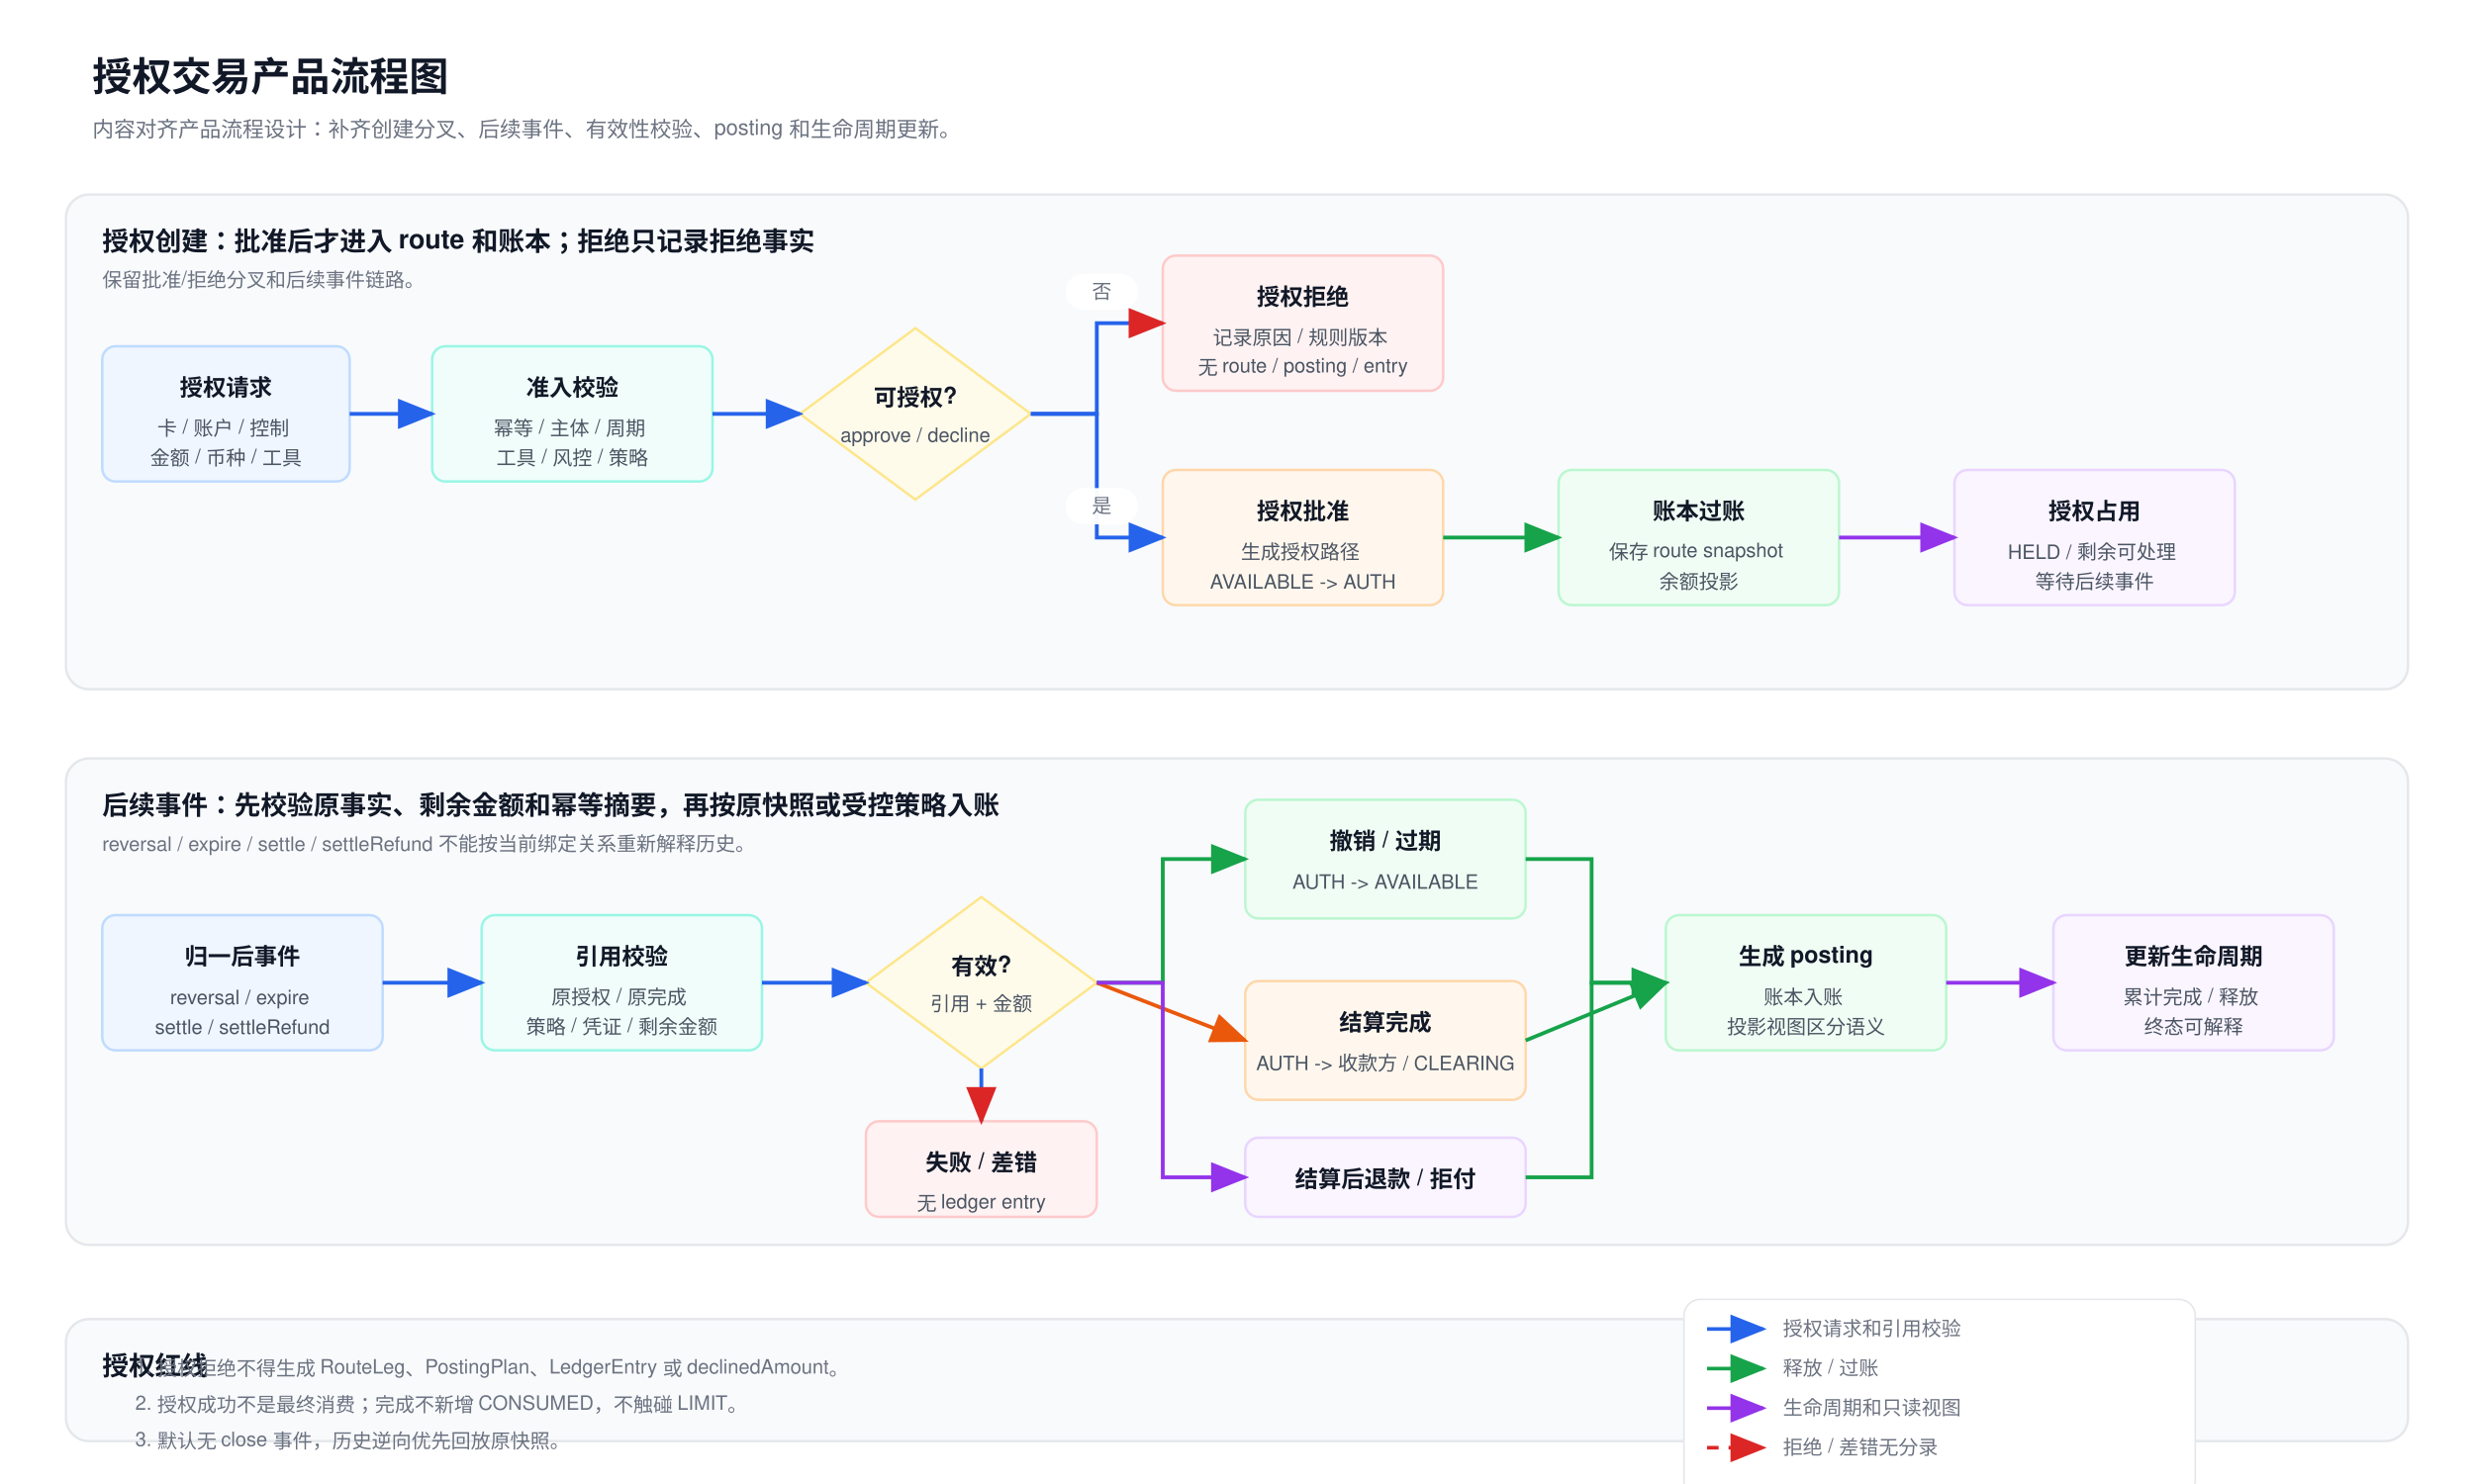
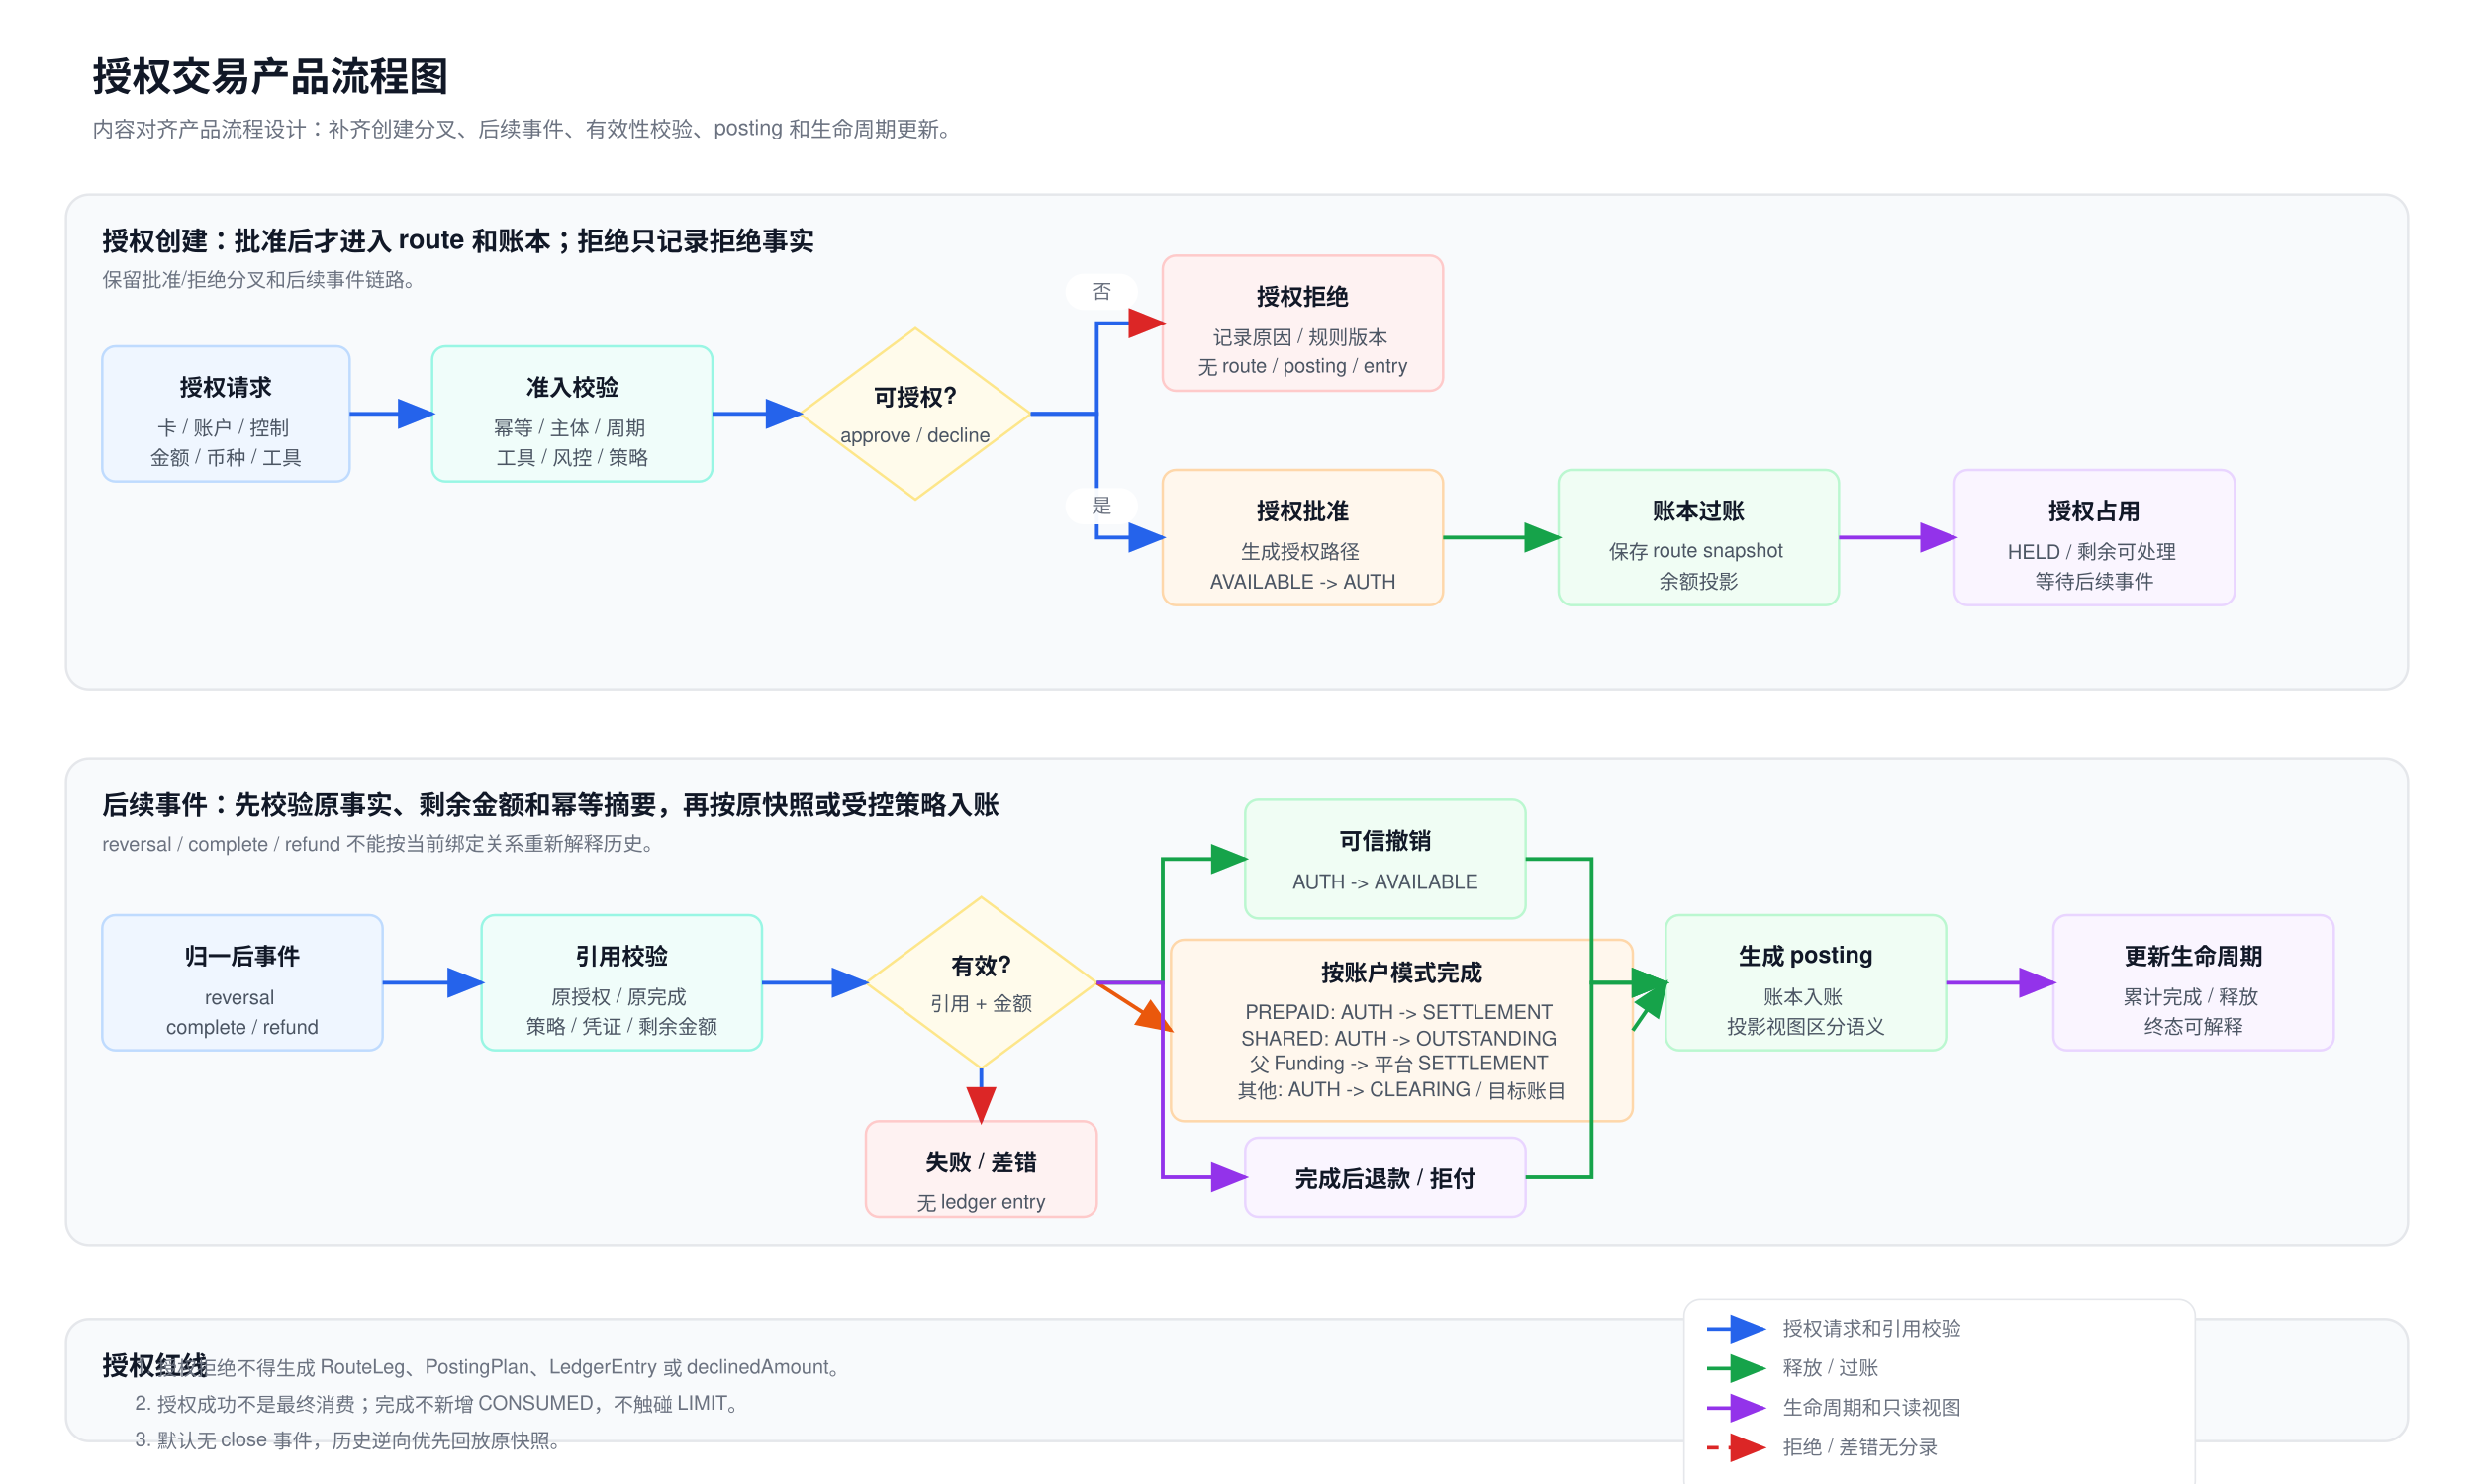
<svg xmlns="http://www.w3.org/2000/svg" viewBox="0 0 1500 900" width="1500" height="900" role="img" aria-label="授权交易产品流程图">
  <style>
text{font-family:"Helvetica Neue",Helvetica,Arial,"PingFang SC","Microsoft YaHei","Microsoft JhengHei",SimHei,sans-serif;fill:#111827}
.title{font-size:24px;font-weight:700}.subtitle{font-size:13px;fill:#6b7280}.section-title{font-size:16px;font-weight:700}.node-title{font-size:14px;font-weight:700}.node-sub{font-size:12px;fill:#4b5563}.small{font-size:12px;fill:#6b7280}.label{font-size:12px;fill:#6b7280}
</style>
  <defs>
    <marker id="arrow-blue" markerWidth="10" markerHeight="8" refX="9" refY="4" orient="auto">
      <polygon points="0 0, 10 4, 0 8" fill="#2563eb" />
    </marker>
    <marker id="arrow-green" markerWidth="10" markerHeight="8" refX="9" refY="4" orient="auto">
      <polygon points="0 0, 10 4, 0 8" fill="#16a34a" />
    </marker>
    <marker id="arrow-rose" markerWidth="10" markerHeight="8" refX="9" refY="4" orient="auto">
      <polygon points="0 0, 10 4, 0 8" fill="#dc2626" />
    </marker>
    <marker id="arrow-purple" markerWidth="10" markerHeight="8" refX="9" refY="4" orient="auto">
      <polygon points="0 0, 10 4, 0 8" fill="#9333ea" />
    </marker>
    <marker id="arrow-orange" markerWidth="10" markerHeight="8" refX="9" refY="4" orient="auto">
      <polygon points="0 0, 10 4, 0 8" fill="#ea580c" />
    </marker>
    <marker id="arrow-gray" markerWidth="10" markerHeight="8" refX="9" refY="4" orient="auto">
      <polygon points="0 0, 10 4, 0 8" fill="#64748b" />
    </marker>
    <marker id="arrow-teal" markerWidth="10" markerHeight="8" refX="9" refY="4" orient="auto">
      <polygon points="0 0, 10 4, 0 8" fill="#0891b2" />
    </marker>
  </defs>
  <rect width="1500" height="900" fill="#ffffff" />
  <text x="56" y="55" class="title">授权交易产品流程图</text>
  <text x="56" y="83" class="subtitle">内容对齐产品流程设计：补齐创建分叉、后续事件、有效性校验、posting 和生命周期更新。</text>
  <g>
    <rect x="40" y="118" width="1420" height="300" rx="14" fill="#f8fafc" stroke="#e5e7eb" stroke-width="1.5" />
    <text x="62" y="152" class="section-title">授权创建：批准后才进入 route 和账本；拒绝只记录拒绝事实</text>
    <text x="62" y="174" class="small">保留批准/拒绝分叉和后续事件链路。</text>
  </g>
  <g>
    <rect x="62" y="210" width="150" height="82" rx="8" fill="#eff6ff" stroke="#bfdbfe" stroke-width="1.5" />
    <text x="137" y="240" text-anchor="middle" class="node-title">授权请求</text>
    <text x="137" y="264" text-anchor="middle" class="node-sub">
      <tspan x="137" dy="0">卡 / 账户 / 控制</tspan>
      <tspan x="137" dy="18">金额 / 币种 / 工具</tspan>
    </text>
  </g>
  <g>
    <rect x="262" y="210" width="170" height="82" rx="8" fill="#f0fdfa" stroke="#99f6e4" stroke-width="1.5" />
    <text x="347" y="240" text-anchor="middle" class="node-title">准入校验</text>
    <text x="347" y="264" text-anchor="middle" class="node-sub">
      <tspan x="347" dy="0">幂等 / 主体 / 周期</tspan>
      <tspan x="347" dy="18">工具 / 风控 / 策略</tspan>
    </text>
  </g>
  <g>
    <polygon points="555,199 625,251 555,303 485,251" fill="#fffbeb" stroke="#fde68a" stroke-width="1.5" />
    <text x="555" y="246" text-anchor="middle" class="node-title">可授权?</text>
    <text x="555" y="268" text-anchor="middle" class="node-sub">
      <tspan x="555" dy="0">approve / decline</tspan>
    </text>
  </g>
  <g>
    <rect x="705" y="155" width="170" height="82" rx="8" fill="#fef2f2" stroke="#fecaca" stroke-width="1.5" />
    <text x="790" y="185" text-anchor="middle" class="node-title">授权拒绝</text>
    <text x="790" y="209" text-anchor="middle" class="node-sub">
      <tspan x="790" dy="0">记录原因 / 规则版本</tspan>
      <tspan x="790" dy="18">无 route / posting / entry</tspan>
    </text>
  </g>
  <g>
    <rect x="705" y="285" width="170" height="82" rx="8" fill="#fff7ed" stroke="#fed7aa" stroke-width="1.5" />
    <text x="790" y="315" text-anchor="middle" class="node-title">授权批准</text>
    <text x="790" y="339" text-anchor="middle" class="node-sub">
      <tspan x="790" dy="0">生成授权路径</tspan>
      <tspan x="790" dy="18">AVAILABLE -&gt; AUTH</tspan>
    </text>
  </g>
  <g>
    <rect x="945" y="285" width="170" height="82" rx="8" fill="#f0fdf4" stroke="#bbf7d0" stroke-width="1.5" />
    <text x="1030" y="315" text-anchor="middle" class="node-title">账本过账</text>
    <text x="1030" y="339" text-anchor="middle" class="node-sub">
      <tspan x="1030" dy="0">保存 route snapshot</tspan>
      <tspan x="1030" dy="18">余额投影</tspan>
    </text>
  </g>
  <g>
    <rect x="1185" y="285" width="170" height="82" rx="8" fill="#faf5ff" stroke="#e9d5ff" stroke-width="1.5" />
    <text x="1270" y="315" text-anchor="middle" class="node-title">授权占用</text>
    <text x="1270" y="339" text-anchor="middle" class="node-sub">
      <tspan x="1270" dy="0">HELD / 剩余可处理</tspan>
      <tspan x="1270" dy="18">等待后续事件</tspan>
    </text>
  </g>
  <g>
    <line x1="212" y1="251" x2="262" y2="251" stroke="#2563eb" stroke-width="2.3" marker-end="url(#arrow-blue)" />
  </g>
  <g>
    <line x1="432" y1="251" x2="485" y2="251" stroke="#2563eb" stroke-width="2.3" marker-end="url(#arrow-blue)" />
  </g>
  <g>
    <path d="M 625 251 L 665 251 L 665 196 L 705 196" fill="none" stroke="#2563eb" stroke-width="2.3" marker-end="url(#arrow-rose)" />
    <rect x="646" y="166" width="44" height="22" rx="11" fill="#fff" opacity="0.96" />
    <text x="668" y="181" text-anchor="middle" class="label">否</text>
  </g>
  <g>
    <path d="M 625 251 L 665 251 L 665 326 L 705 326" fill="none" stroke="#2563eb" stroke-width="2.3" marker-end="url(#arrow-blue)" />
    <rect x="646" y="296" width="44" height="22" rx="11" fill="#fff" opacity="0.96" />
    <text x="668" y="311" text-anchor="middle" class="label">是</text>
  </g>
  <g>
    <line x1="875" y1="326" x2="945" y2="326" stroke="#16a34a" stroke-width="2.3" marker-end="url(#arrow-green)" />
  </g>
  <g>
    <line x1="1115" y1="326" x2="1185" y2="326" stroke="#9333ea" stroke-width="2.3" marker-end="url(#arrow-purple)" />
  </g>
  <g>
    <rect x="40" y="460" width="1420" height="295" rx="14" fill="#f8fafc" stroke="#e5e7eb" stroke-width="1.5" />
    <text x="62" y="494" class="section-title">后续事件：先校验原事实、剩余金额和幂等摘要，再按原快照或受控策略入账</text>
-     <text x="62" y="516" class="small">reversal / expire / settle / settleRefund 不能按当前绑定关系重新解释历史。</text>
+     <text x="62" y="516" class="small">reversal / complete / refund 不能按当前绑定关系重新解释历史。</text>
  </g>
  <g>
    <rect x="62" y="555" width="170" height="82" rx="8" fill="#eff6ff" stroke="#bfdbfe" stroke-width="1.5" />
    <text x="147" y="585" text-anchor="middle" class="node-title">归一后事件</text>
    <text x="147" y="609" text-anchor="middle" class="node-sub">
-       <tspan x="147" dy="0">reversal / expire</tspan>
-       <tspan x="147" dy="18">settle / settleRefund</tspan>
+       <tspan x="147" dy="0">reversal</tspan>
+       <tspan x="147" dy="18">complete / refund</tspan>
    </text>
  </g>
  <g>
    <rect x="292" y="555" width="170" height="82" rx="8" fill="#f0fdfa" stroke="#99f6e4" stroke-width="1.5" />
    <text x="377" y="585" text-anchor="middle" class="node-title">引用校验</text>
    <text x="377" y="609" text-anchor="middle" class="node-sub">
      <tspan x="377" dy="0">原授权 / 原完成</tspan>
      <tspan x="377" dy="18">策略 / 凭证 / 剩余金额</tspan>
    </text>
  </g>
  <g>
    <polygon points="595,544 665,596 595,648 525,596" fill="#fffbeb" stroke="#fde68a" stroke-width="1.5" />
    <text x="595" y="591" text-anchor="middle" class="node-title">有效?</text>
    <text x="595" y="613" text-anchor="middle" class="node-sub">
      <tspan x="595" dy="0">引用 + 金额</tspan>
    </text>
  </g>
  <g>
    <rect x="755" y="485" width="170" height="72" rx="8" fill="#f0fdf4" stroke="#bbf7d0" stroke-width="1.5" />
-     <text x="840" y="515" text-anchor="middle" class="node-title">撤销 / 过期</text>
+     <text x="840" y="515" text-anchor="middle" class="node-title">可信撤销</text>
    <text x="840" y="539" text-anchor="middle" class="node-sub">
      <tspan x="840" dy="0">AUTH -&gt; AVAILABLE</tspan>
    </text>
  </g>
  <g>
-     <rect x="755" y="595" width="170" height="72" rx="8" fill="#fff7ed" stroke="#fed7aa" stroke-width="1.5" />
-     <text x="840" y="625" text-anchor="middle" class="node-title">结算完成</text>
-     <text x="840" y="649" text-anchor="middle" class="node-sub">
-       <tspan x="840" dy="0">AUTH -&gt; 收款方 / CLEARING</tspan>
+     <rect x="710" y="570" width="280" height="110" rx="8" fill="#fff7ed" stroke="#fed7aa" stroke-width="1.5" />
+     <text x="850" y="595" text-anchor="middle" class="node-title">按账户模式完成</text>
+     <text x="850" y="618" text-anchor="middle" class="node-sub">
+       <tspan x="850" dy="0">PREPAID: AUTH -&gt; SETTLEMENT</tspan>
+       <tspan x="850" dy="16">SHARED: AUTH -&gt; OUTSTANDING</tspan>
+       <tspan x="850" dy="16">父 Funding -&gt; 平台 SETTLEMENT</tspan>
+       <tspan x="850" dy="16">其他: AUTH -&gt; CLEARING / 目标账目</tspan>
    </text>
  </g>
  <g>
    <rect x="755" y="690" width="170" height="48" rx="8" fill="#faf5ff" stroke="#e9d5ff" stroke-width="1.5" />
-     <text x="840" y="720" text-anchor="middle" class="node-title">结算后退款 / 拒付</text>
+     <text x="840" y="720" text-anchor="middle" class="node-title">完成后退款 / 拒付</text>
    <text x="840" y="744" text-anchor="middle" class="node-sub" />
  </g>
  <g>
    <rect x="1010" y="555" width="170" height="82" rx="8" fill="#f0fdf4" stroke="#bbf7d0" stroke-width="1.5" />
    <text x="1095" y="585" text-anchor="middle" class="node-title">生成 posting</text>
    <text x="1095" y="609" text-anchor="middle" class="node-sub">
      <tspan x="1095" dy="0">账本入账</tspan>
      <tspan x="1095" dy="18">投影视图区分语义</tspan>
    </text>
  </g>
  <g>
    <rect x="1245" y="555" width="170" height="82" rx="8" fill="#faf5ff" stroke="#e9d5ff" stroke-width="1.5" />
    <text x="1330" y="585" text-anchor="middle" class="node-title">更新生命周期</text>
    <text x="1330" y="609" text-anchor="middle" class="node-sub">
      <tspan x="1330" dy="0">累计完成 / 释放</tspan>
      <tspan x="1330" dy="18">终态可解释</tspan>
    </text>
  </g>
  <g>
    <rect x="525" y="680" width="140" height="58" rx="8" fill="#fef2f2" stroke="#fecaca" stroke-width="1.5" />
    <text x="595" y="710" text-anchor="middle" class="node-title">失败 / 差错</text>
    <text x="595" y="734" text-anchor="middle" class="node-sub">
      <tspan x="595" dy="0">无 ledger entry</tspan>
    </text>
  </g>
  <g>
    <line x1="232" y1="596" x2="292" y2="596" stroke="#2563eb" stroke-width="2.3" marker-end="url(#arrow-blue)" />
  </g>
  <g>
    <line x1="462" y1="596" x2="525" y2="596" stroke="#2563eb" stroke-width="2.3" marker-end="url(#arrow-blue)" />
  </g>
  <g>
    <line x1="595" y1="648" x2="595" y2="680" stroke="#2563eb" stroke-width="2.3" marker-end="url(#arrow-rose)" />
  </g>
  <g>
    <path d="M 665 596 L 705 596 L 705 521 L 755 521" fill="none" stroke="#16a34a" stroke-width="2.3" marker-end="url(#arrow-green)" />
  </g>
  <g>
-     <line x1="665" y1="596" x2="755" y2="631" stroke="#ea580c" stroke-width="2.3" marker-end="url(#arrow-orange)" />
+     <line x1="665" y1="596" x2="710" y2="625" stroke="#ea580c" stroke-width="2.3" marker-end="url(#arrow-orange)" />
  </g>
  <g>
    <path d="M 665 596 L 705 596 L 705 714 L 755 714" fill="none" stroke="#9333ea" stroke-width="2.3" marker-end="url(#arrow-purple)" />
  </g>
  <g>
    <path d="M 925 521 L 965 521 L 965 596 L 1010 596" fill="none" stroke="#16a34a" stroke-width="2.3" marker-end="url(#arrow-green)" />
  </g>
  <g>
-     <line x1="925" y1="631" x2="1010" y2="596" stroke="#16a34a" stroke-width="2.3" marker-end="url(#arrow-green)" />
+     <line x1="990" y1="625" x2="1010" y2="596" stroke="#16a34a" stroke-width="2.3" marker-end="url(#arrow-green)" />
  </g>
  <g>
    <path d="M 925 714 L 965 714 L 965 596 L 1010 596" fill="none" stroke="#16a34a" stroke-width="2.3" marker-end="url(#arrow-green)" />
  </g>
  <g>
    <line x1="1180" y1="596" x2="1245" y2="596" stroke="#9333ea" stroke-width="2.3" marker-end="url(#arrow-purple)" />
  </g>
  <g>
    <rect x="40" y="800" width="1420" height="74" rx="14" fill="#f8fafc" stroke="#e5e7eb" stroke-width="1.5" />
    <text x="62" y="834" class="section-title">授权红线</text>
  </g>
  <text x="82" y="833" text-anchor="start" class="small">
    <tspan x="82" dy="0">1. 授权拒绝不得生成 RouteLeg、PostingPlan、LedgerEntry 或 declinedAmount。</tspan>
    <tspan x="82" dy="22">2. 授权成功不是最终消费；完成不新增 CONSUMED，不触碰 LIMIT。</tspan>
    <tspan x="82" dy="22">3. 默认无 close 事件，历史逆向优先回放原快照。</tspan>
  </text>
  <g transform="translate(1035,806)">
    <rect x="-14" y="-18" width="310" height="120" rx="10" fill="#fff" stroke="#e5e7eb" />
    <line x1="0" y1="0" x2="34" y2="0" stroke="#2563eb" stroke-width="2.2" marker-end="url(#arrow-blue)" />
    <text x="46" y="4" class="small">授权请求和引用校验</text>
    <line x1="0" y1="24" x2="34" y2="24" stroke="#16a34a" stroke-width="2.2" marker-end="url(#arrow-green)" />
    <text x="46" y="28" class="small">释放 / 过账</text>
    <line x1="0" y1="48" x2="34" y2="48" stroke="#9333ea" stroke-width="2.2" marker-end="url(#arrow-purple)" />
    <text x="46" y="52" class="small">生命周期和只读视图</text>
    <line x1="0" y1="72" x2="34" y2="72" stroke="#dc2626" stroke-width="2.2" marker-end="url(#arrow-rose)" stroke-dasharray="7 6" />
    <text x="46" y="76" class="small">拒绝 / 差错无分录</text>
  </g>
</svg>
